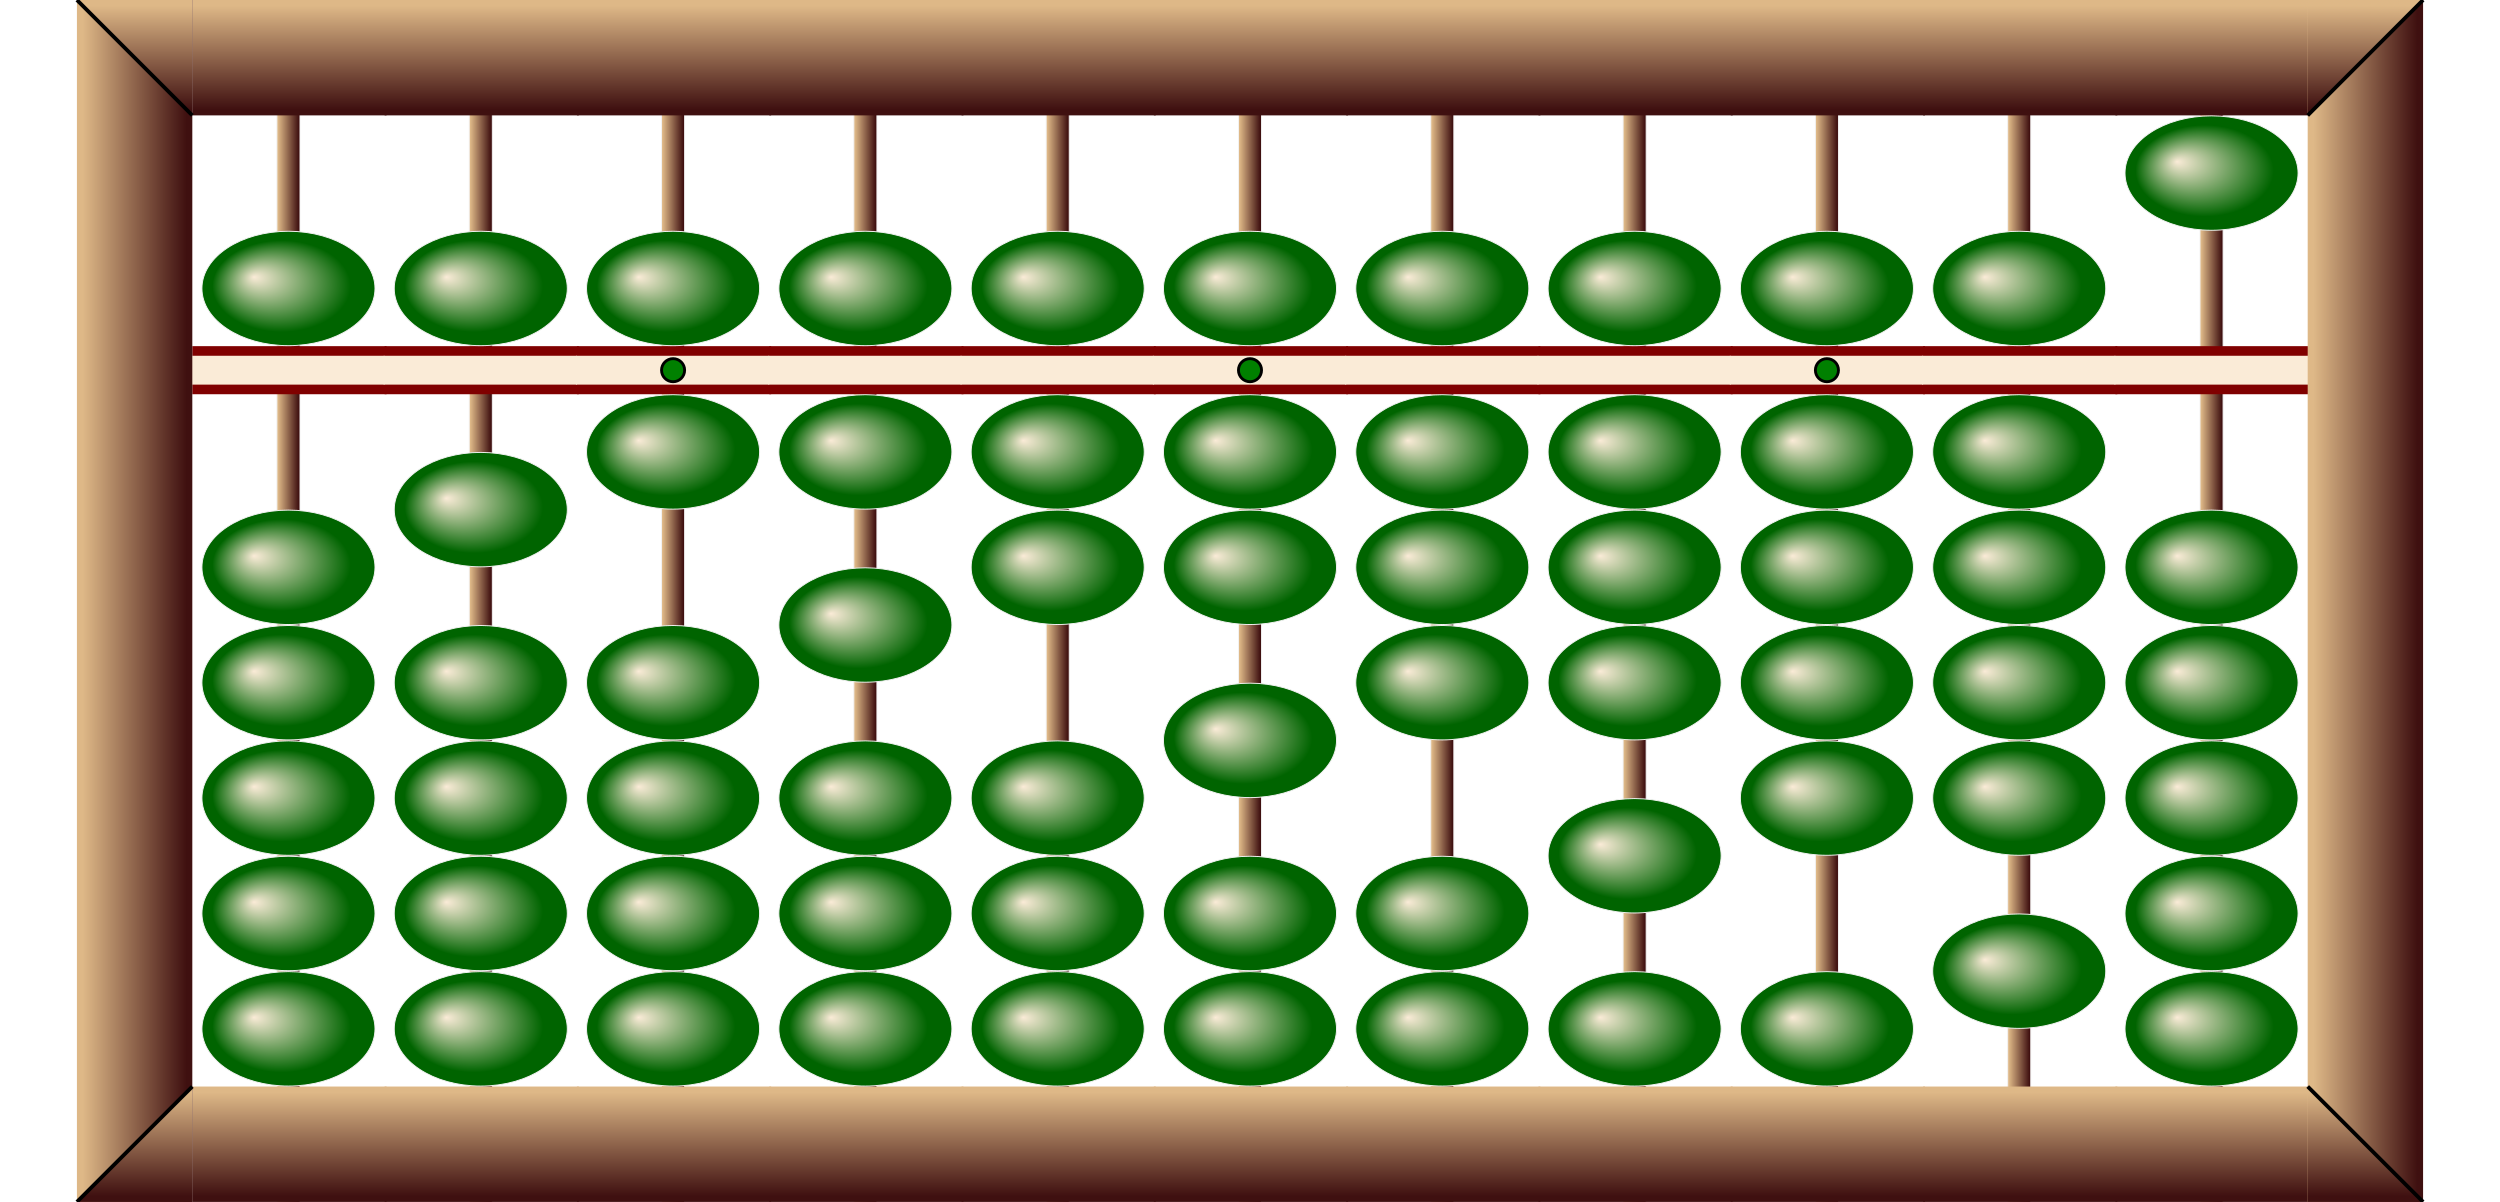
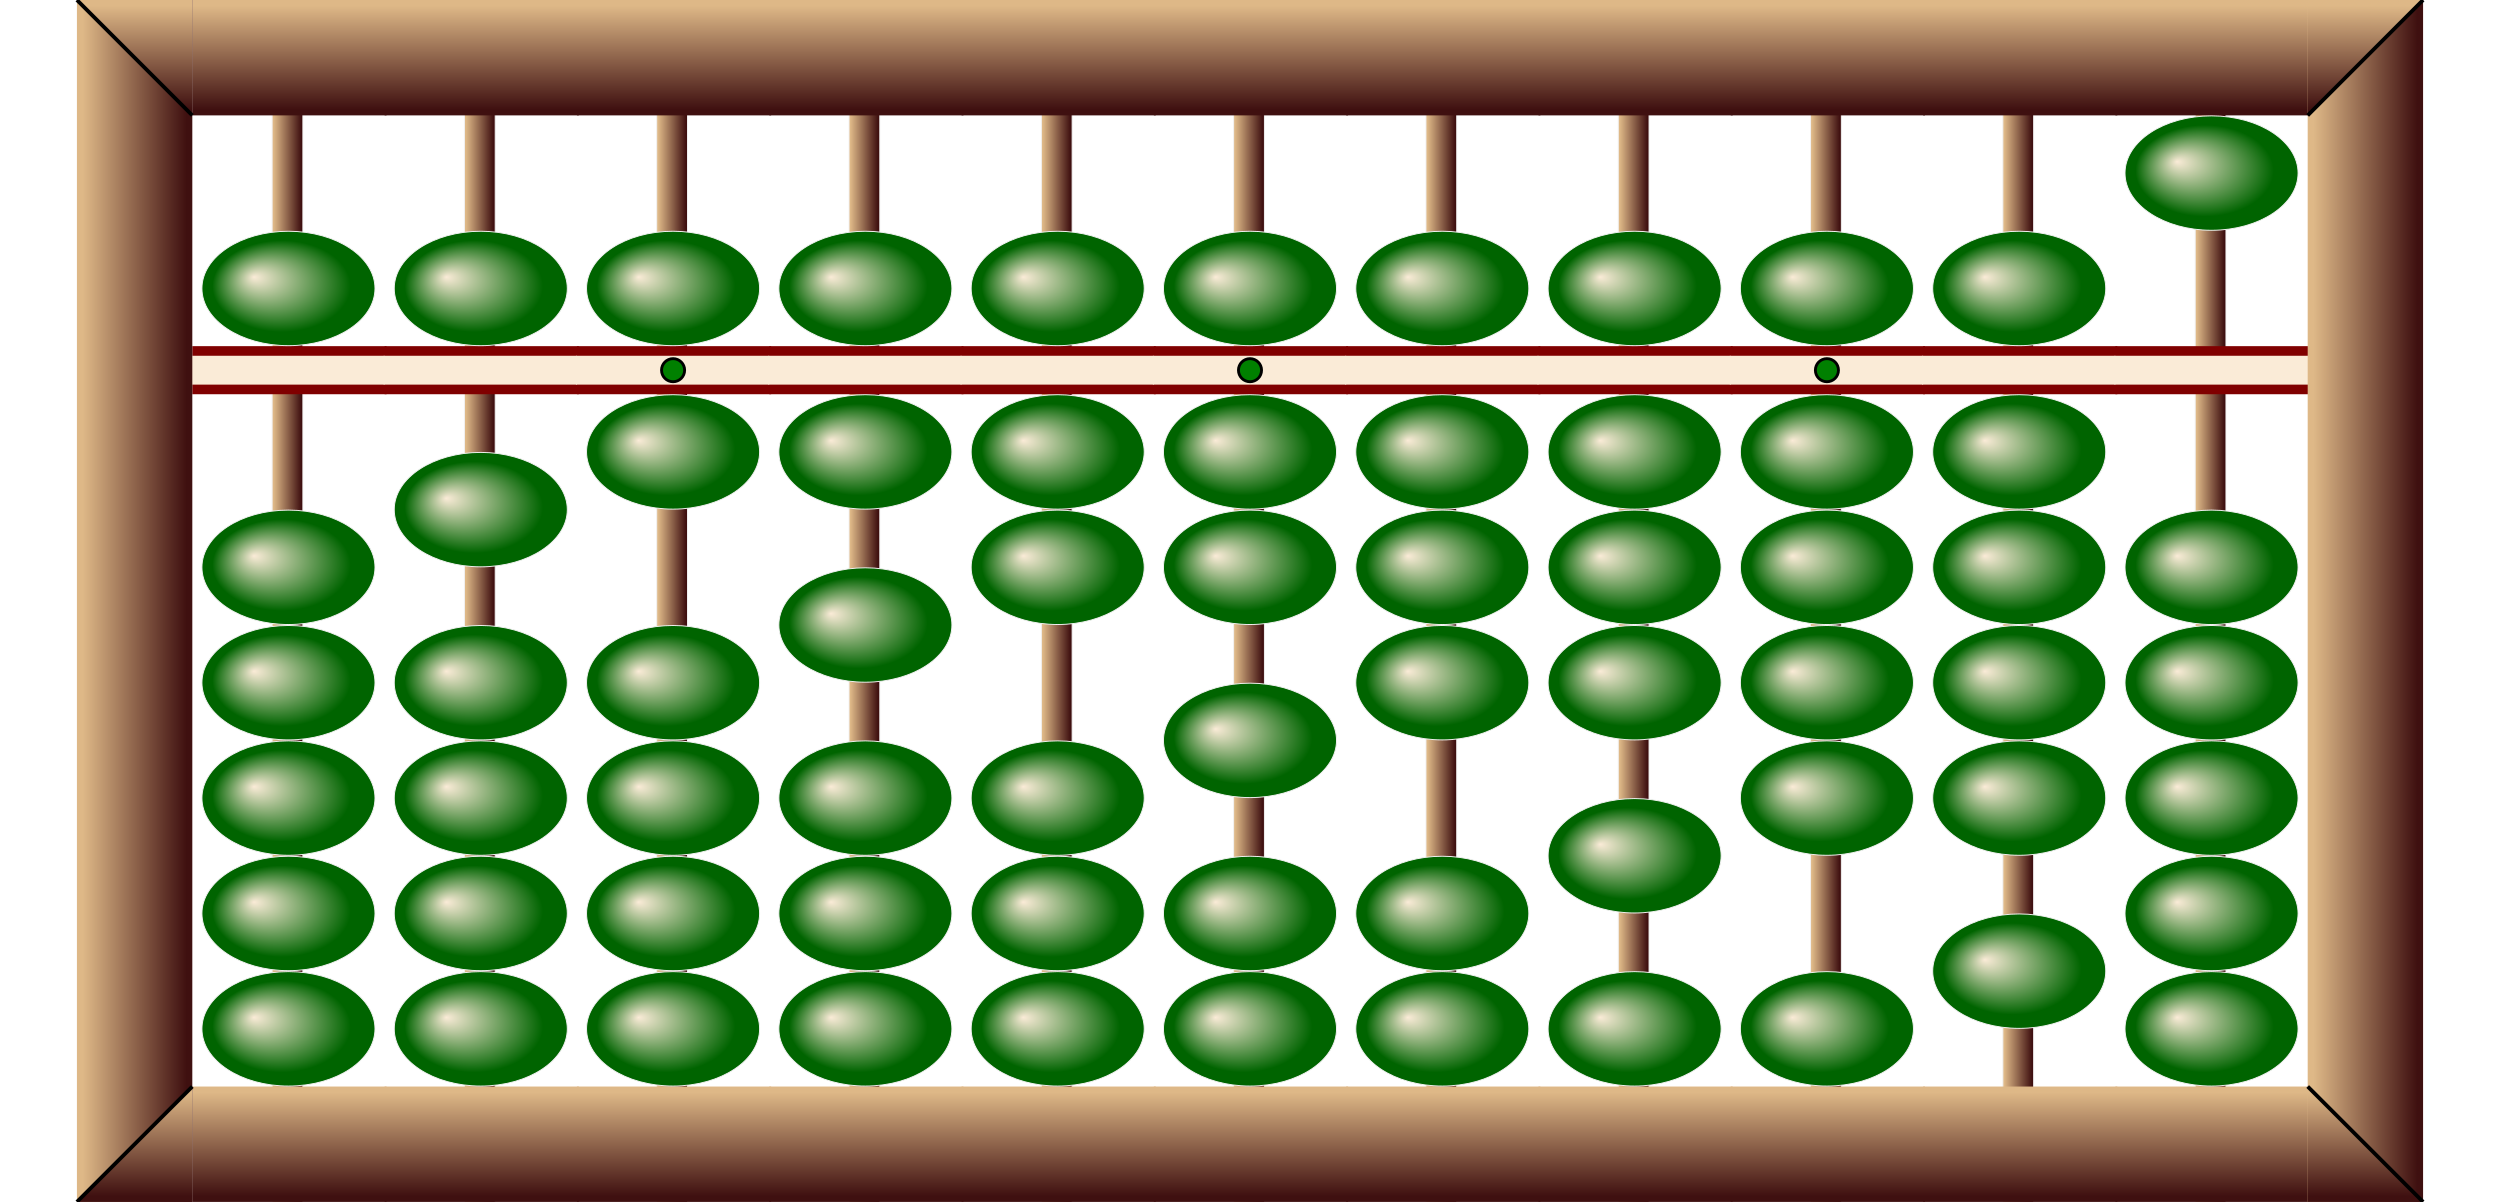
<svg xmlns="http://www.w3.org/2000/svg" x="0px" y="0px" width="1300.0px" height="625.0px" viewBox="0 0 2600 1250">
+   <style>
+ .names {;
+ font: bold 80px mono;
+ fill: Gold;
+ }
+ </style>
  <defs>
    <radialGradient id="grad1" cx="50%" cy="50%" r="50%" fx="30%" fy="40%">
      <stop offset="0%" stop-color="antiquewhite" />
      <stop offset="80%" stop-color="Darkgreen" />
    </radialGradient>
    <linearGradient id="rodgrad">
      <stop offset="5%" stop-color="BurlyWood" />
      <stop offset="95%" stop-color="#3f1010" />
    </linearGradient>
-     <linearGradient id="rodgrad2" gradientTransform="rotate(90)">
+     <linearGradient id="framegrad">
+       <stop offset="5%" stop-color="BurlyWood" />
+       <stop offset="95%" stop-color="#3f1010" />
+     </linearGradient>
+     <linearGradient id="framegrad2" gradientTransform="rotate(90)">
      <stop offset="5%" stop-color="BurlyWood" />
      <stop offset="95%" stop-color="#3f1010" />
    </linearGradient>
    <linearGradient id="jap1">
      <stop offset="5%" stop-color="BurlyWood" />
      <stop offset="95%" stop-color="#3f0010" />
    </linearGradient>
    <linearGradient id="jap2">
      <stop offset="5%" stop-color="#250000" />
      <stop offset="95%" stop-color="Peru" />
    </linearGradient>
    <g id="bead">
      <polygon fill="url(#jap1)" stroke="#F2F2F2" points="80,0 5,60 195,60 119,0" />
      <polygon fill="url(#jap2)" stroke="#F2F2F2" points="119,120 195,60 5,60 80,120" />
    </g>
    <g id="bead2">
      <ellipse cx="100" cy="60" rx="90" ry="59.5" fill="url(#grad1)" stroke="#F2F2F2" />
    </g>
    <g id="frame">
-       <rect y="0" fill="url(#rodgrad2)" width="202" height="120" />
+       <rect y="0" fill="url(#framegrad2)" width="202" height="120" />
    </g>
    <g id="bar">
      <rect x="0" y="0" width="202" height="50" fill="Maroon" />
      <rect x="-1" y="10" fill="AntiqueWhite" width="202" height="30" />
    </g>
    <g id="bardot">
      <use href="#bar" />
      <circle cx="100" cy="25" r="12" stroke="black" stroke-width="3" fill="green" />
    </g>
  </defs>
-   <rect x="288" y="0.5" fill="url(#rodgrad)" stroke="#F2F2F2" width="24" height="1250" />
+   <rect x="283" y="0.5" fill="url(#rodgrad)" stroke="#F2F2F2" width="32" height="1250" />
  <use href="#frame" x="200" y="0" />
  <use href="#frame" x="200" y="1130" />
  <use href="#bar" x="200" y="360" />
  <use href="#bead2" x="200" y="240" />
  <use href="#bead2" x="200" y="530" />
  <use href="#bead2" x="200" y="650" />
  <use href="#bead2" x="200" y="770" />
  <use href="#bead2" x="200" y="890" />
  <use href="#bead2" x="200" y="1010" />
-   <rect x="488" y="0.5" fill="url(#rodgrad)" stroke="#F2F2F2" width="24" height="1250" />
+   <rect x="483" y="0.5" fill="url(#rodgrad)" stroke="#F2F2F2" width="32" height="1250" />
  <use href="#frame" x="400" y="0" />
  <use href="#frame" x="400" y="1130" />
  <use href="#bar" x="400" y="360" />
  <use href="#bead2" x="400" y="240" />
  <use href="#bead2" x="400" y="470" />
  <use href="#bead2" x="400" y="650" />
  <use href="#bead2" x="400" y="770" />
  <use href="#bead2" x="400" y="890" />
  <use href="#bead2" x="400" y="1010" />
-   <rect x="688" y="0.5" fill="url(#rodgrad)" stroke="#F2F2F2" width="24" height="1250" />
+   <rect x="683" y="0.5" fill="url(#rodgrad)" stroke="#F2F2F2" width="32" height="1250" />
  <use href="#frame" x="600" y="0" />
  <use href="#frame" x="600" y="1130" />
  <use href="#bardot" x="600" y="360" />
  <use href="#bead2" x="600" y="240" />
  <use href="#bead2" x="600" y="410" />
  <use href="#bead2" x="600" y="650" />
  <use href="#bead2" x="600" y="770" />
  <use href="#bead2" x="600" y="890" />
  <use href="#bead2" x="600" y="1010" />
-   <rect x="888" y="0.5" fill="url(#rodgrad)" stroke="#F2F2F2" width="24" height="1250" />
+   <rect x="883" y="0.5" fill="url(#rodgrad)" stroke="#F2F2F2" width="32" height="1250" />
  <use href="#frame" x="800" y="0" />
  <use href="#frame" x="800" y="1130" />
  <use href="#bar" x="800" y="360" />
  <use href="#bead2" x="800" y="240" />
  <use href="#bead2" x="800" y="410" />
  <use href="#bead2" x="800" y="590" />
  <use href="#bead2" x="800" y="770" />
  <use href="#bead2" x="800" y="890" />
  <use href="#bead2" x="800" y="1010" />
-   <rect x="1088" y="0.5" fill="url(#rodgrad)" stroke="#F2F2F2" width="24" height="1250" />
+   <rect x="1083" y="0.5" fill="url(#rodgrad)" stroke="#F2F2F2" width="32" height="1250" />
  <use href="#frame" x="1000" y="0" />
  <use href="#frame" x="1000" y="1130" />
  <use href="#bar" x="1000" y="360" />
  <use href="#bead2" x="1000" y="240" />
  <use href="#bead2" x="1000" y="410" />
  <use href="#bead2" x="1000" y="530" />
  <use href="#bead2" x="1000" y="770" />
  <use href="#bead2" x="1000" y="890" />
  <use href="#bead2" x="1000" y="1010" />
-   <rect x="1288" y="0.5" fill="url(#rodgrad)" stroke="#F2F2F2" width="24" height="1250" />
+   <rect x="1283" y="0.5" fill="url(#rodgrad)" stroke="#F2F2F2" width="32" height="1250" />
  <use href="#frame" x="1200" y="0" />
  <use href="#frame" x="1200" y="1130" />
  <use href="#bardot" x="1200" y="360" />
  <use href="#bead2" x="1200" y="240" />
  <use href="#bead2" x="1200" y="410" />
  <use href="#bead2" x="1200" y="530" />
  <use href="#bead2" x="1200" y="710" />
  <use href="#bead2" x="1200" y="890" />
  <use href="#bead2" x="1200" y="1010" />
-   <rect x="1488" y="0.5" fill="url(#rodgrad)" stroke="#F2F2F2" width="24" height="1250" />
+   <rect x="1483" y="0.5" fill="url(#rodgrad)" stroke="#F2F2F2" width="32" height="1250" />
  <use href="#frame" x="1400" y="0" />
  <use href="#frame" x="1400" y="1130" />
  <use href="#bar" x="1400" y="360" />
  <use href="#bead2" x="1400" y="240" />
  <use href="#bead2" x="1400" y="410" />
  <use href="#bead2" x="1400" y="530" />
  <use href="#bead2" x="1400" y="650" />
  <use href="#bead2" x="1400" y="890" />
  <use href="#bead2" x="1400" y="1010" />
-   <rect x="1688" y="0.5" fill="url(#rodgrad)" stroke="#F2F2F2" width="24" height="1250" />
+   <rect x="1683" y="0.5" fill="url(#rodgrad)" stroke="#F2F2F2" width="32" height="1250" />
  <use href="#frame" x="1600" y="0" />
  <use href="#frame" x="1600" y="1130" />
  <use href="#bar" x="1600" y="360" />
  <use href="#bead2" x="1600" y="240" />
  <use href="#bead2" x="1600" y="410" />
  <use href="#bead2" x="1600" y="530" />
  <use href="#bead2" x="1600" y="650" />
  <use href="#bead2" x="1600" y="830" />
  <use href="#bead2" x="1600" y="1010" />
-   <rect x="1888" y="0.5" fill="url(#rodgrad)" stroke="#F2F2F2" width="24" height="1250" />
+   <rect x="1883" y="0.5" fill="url(#rodgrad)" stroke="#F2F2F2" width="32" height="1250" />
  <use href="#frame" x="1800" y="0" />
  <use href="#frame" x="1800" y="1130" />
  <use href="#bardot" x="1800" y="360" />
  <use href="#bead2" x="1800" y="240" />
  <use href="#bead2" x="1800" y="410" />
  <use href="#bead2" x="1800" y="530" />
  <use href="#bead2" x="1800" y="650" />
  <use href="#bead2" x="1800" y="770" />
  <use href="#bead2" x="1800" y="1010" />
-   <rect x="2088" y="0.5" fill="url(#rodgrad)" stroke="#F2F2F2" width="24" height="1250" />
+   <rect x="2083" y="0.5" fill="url(#rodgrad)" stroke="#F2F2F2" width="32" height="1250" />
  <use href="#frame" x="2000" y="0" />
  <use href="#frame" x="2000" y="1130" />
  <use href="#bar" x="2000" y="360" />
  <use href="#bead2" x="2000" y="240" />
  <use href="#bead2" x="2000" y="410" />
  <use href="#bead2" x="2000" y="530" />
  <use href="#bead2" x="2000" y="650" />
  <use href="#bead2" x="2000" y="770" />
  <use href="#bead2" x="2000" y="950" />
-   <rect x="2288" y="0.5" fill="url(#rodgrad)" stroke="#F2F2F2" width="24" height="1250" />
+   <rect x="2283" y="0.5" fill="url(#rodgrad)" stroke="#F2F2F2" width="32" height="1250" />
  <use href="#frame" x="2200" y="0" />
  <use href="#frame" x="2200" y="1130" />
  <use href="#bar" x="2200" y="360" />
  <use href="#bead2" x="2200" y="120" />
  <use href="#bead2" x="2200" y="530" />
  <use href="#bead2" x="2200" y="650" />
  <use href="#bead2" x="2200" y="770" />
  <use href="#bead2" x="2200" y="890" />
  <use href="#bead2" x="2200" y="1010" />
-   <rect x="80" y="0" fill="url(#rodgrad)" width="120" height="1250" />
-   <polygon fill="url(#rodgrad2)" points="80,0 200,120 200,0" />
+   <rect x="80" y="0" fill="url(#framegrad)" width="120" height="1250" />
+   <polygon fill="url(#framegrad2)" points="80,0 200,120 200,0" />
  <line x1="80" y1="0" x2="200" y2="120" stroke="black" stroke-width="4" />
-   <polygon fill="url(#rodgrad2)" points="80,1250      200,1130 200,1250" />
+   <polygon fill="url(#framegrad2)" points="80,1250      200,1130 200,1250" />
  <line x1="80" y1="1250" x2="200" y2="1130" stroke="black" stroke-width="4" />
-   <rect x="2400" y="0" fill="url(#rodgrad)" width="120" height="1250" />
-   <polygon fill="url(#rodgrad2)" points="2400,120      2520,0 2400,0" />
+   <rect x="2400" y="0" fill="url(#framegrad)" width="120" height="1250" />
+   <polygon fill="url(#framegrad2)" points="2400,120      2520,0 2400,0" />
  <line x1="2400" y1="120" x2="2520" y2="0" stroke="black" stroke-width="4" />
-   <polygon fill="url(#rodgrad2)" points="2400,     1130 2520,1250 2400,1250" />
+   <polygon fill="url(#framegrad2)" points="2400,     1130 2520,1250 2400,1250" />
  <line x1="2400" y1="1130" x2="2520" y2="1250" stroke="black" stroke-width="4" />
</svg>
